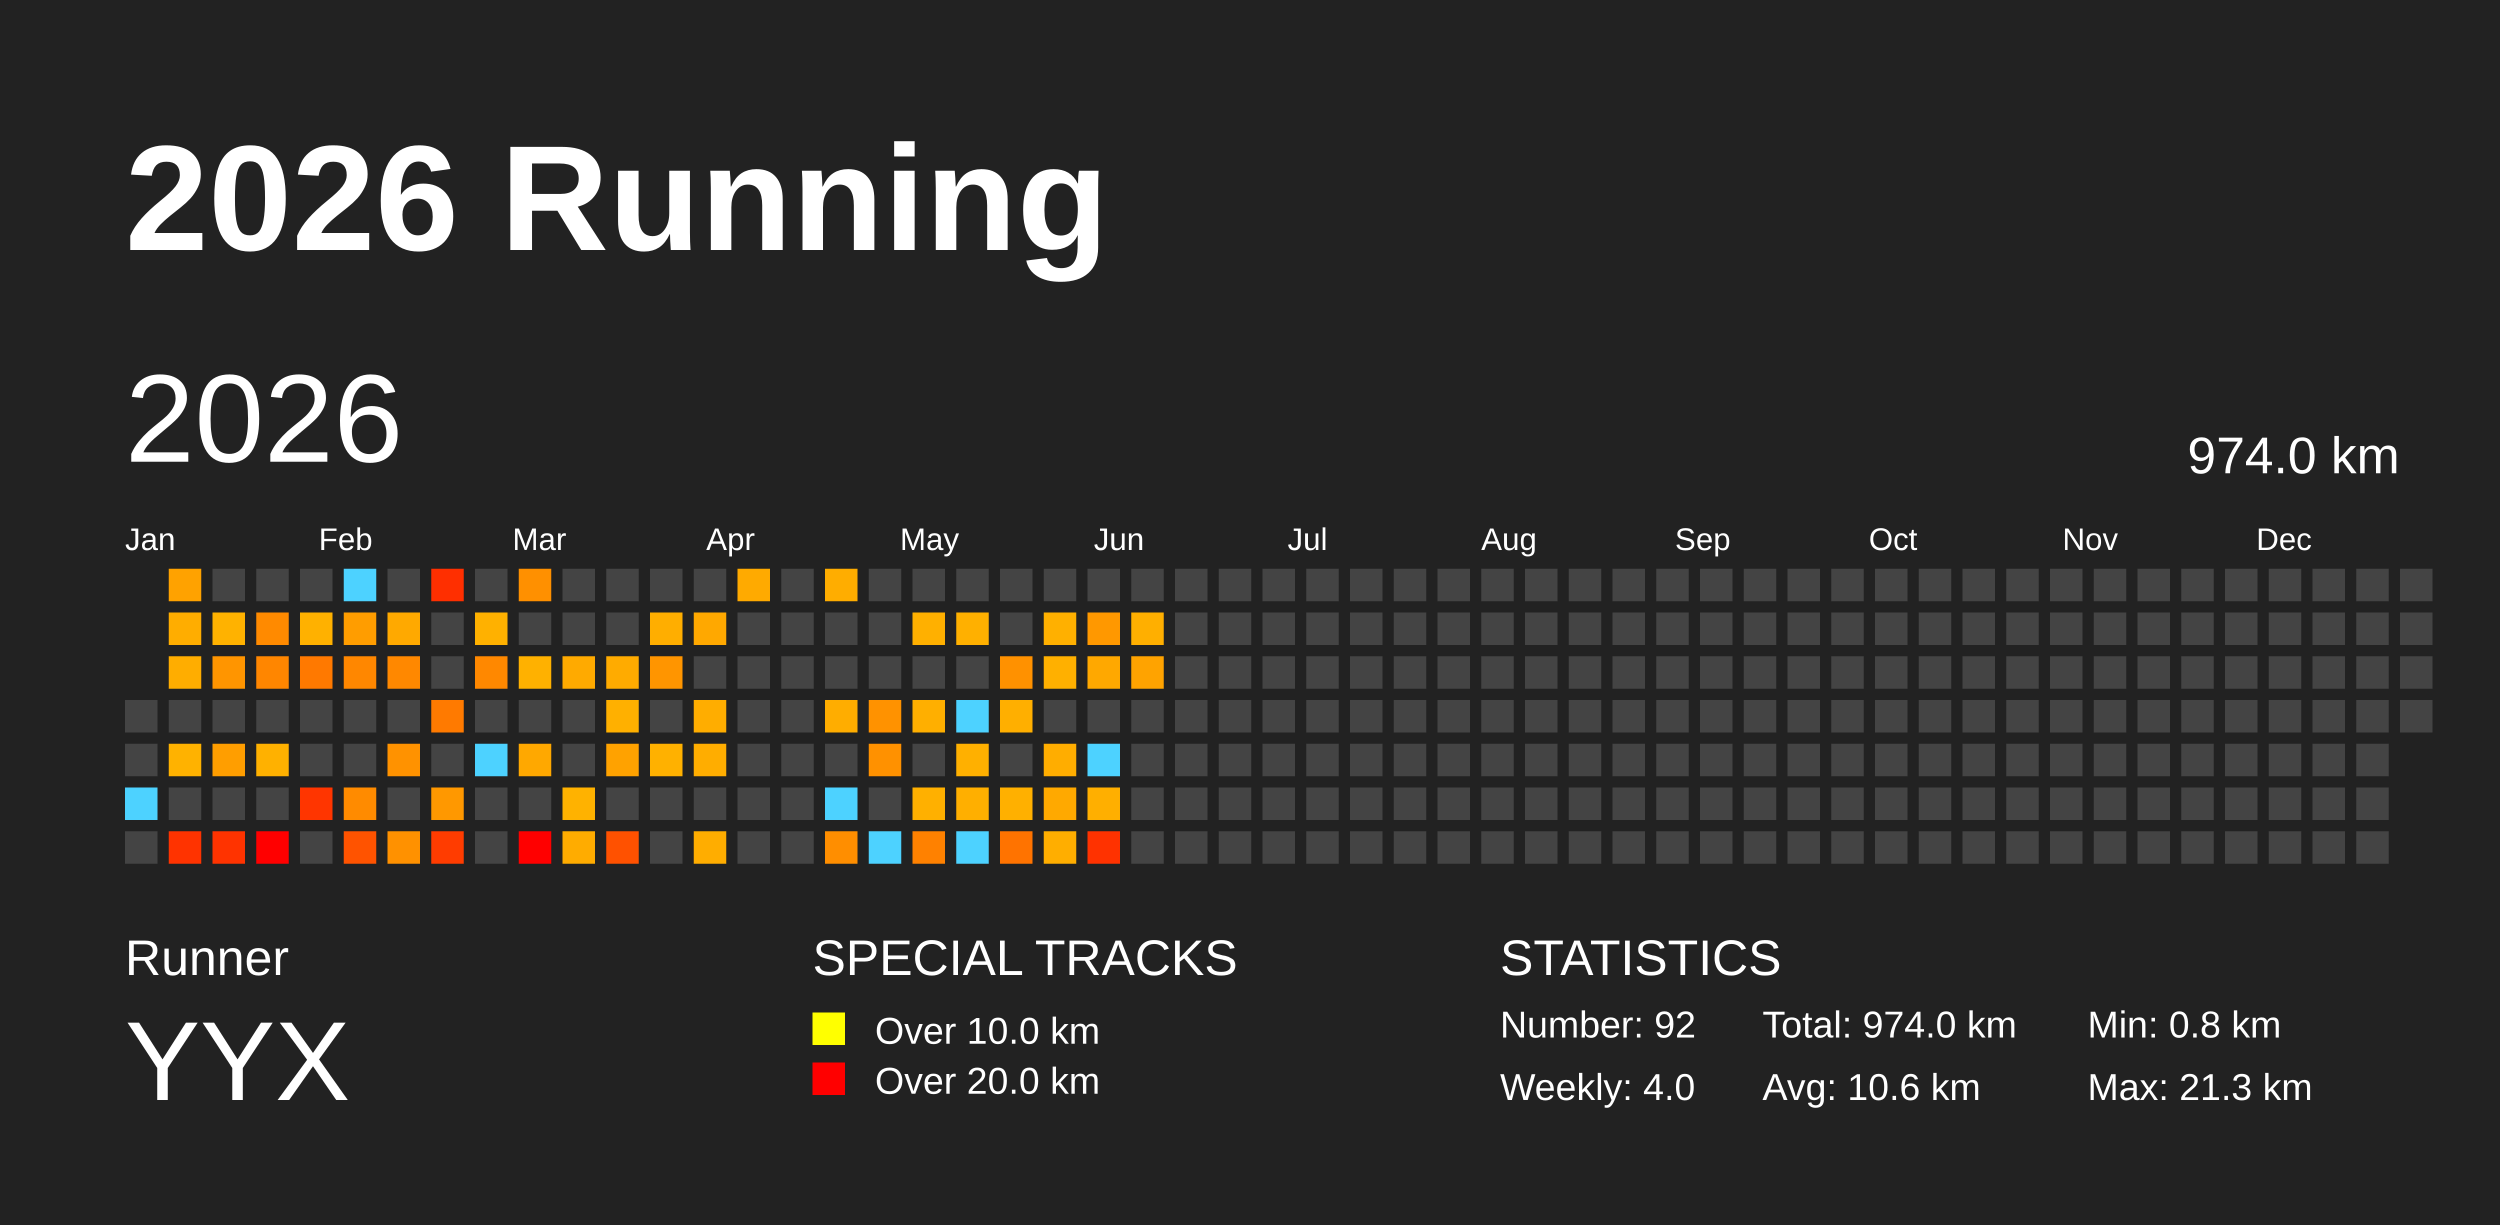
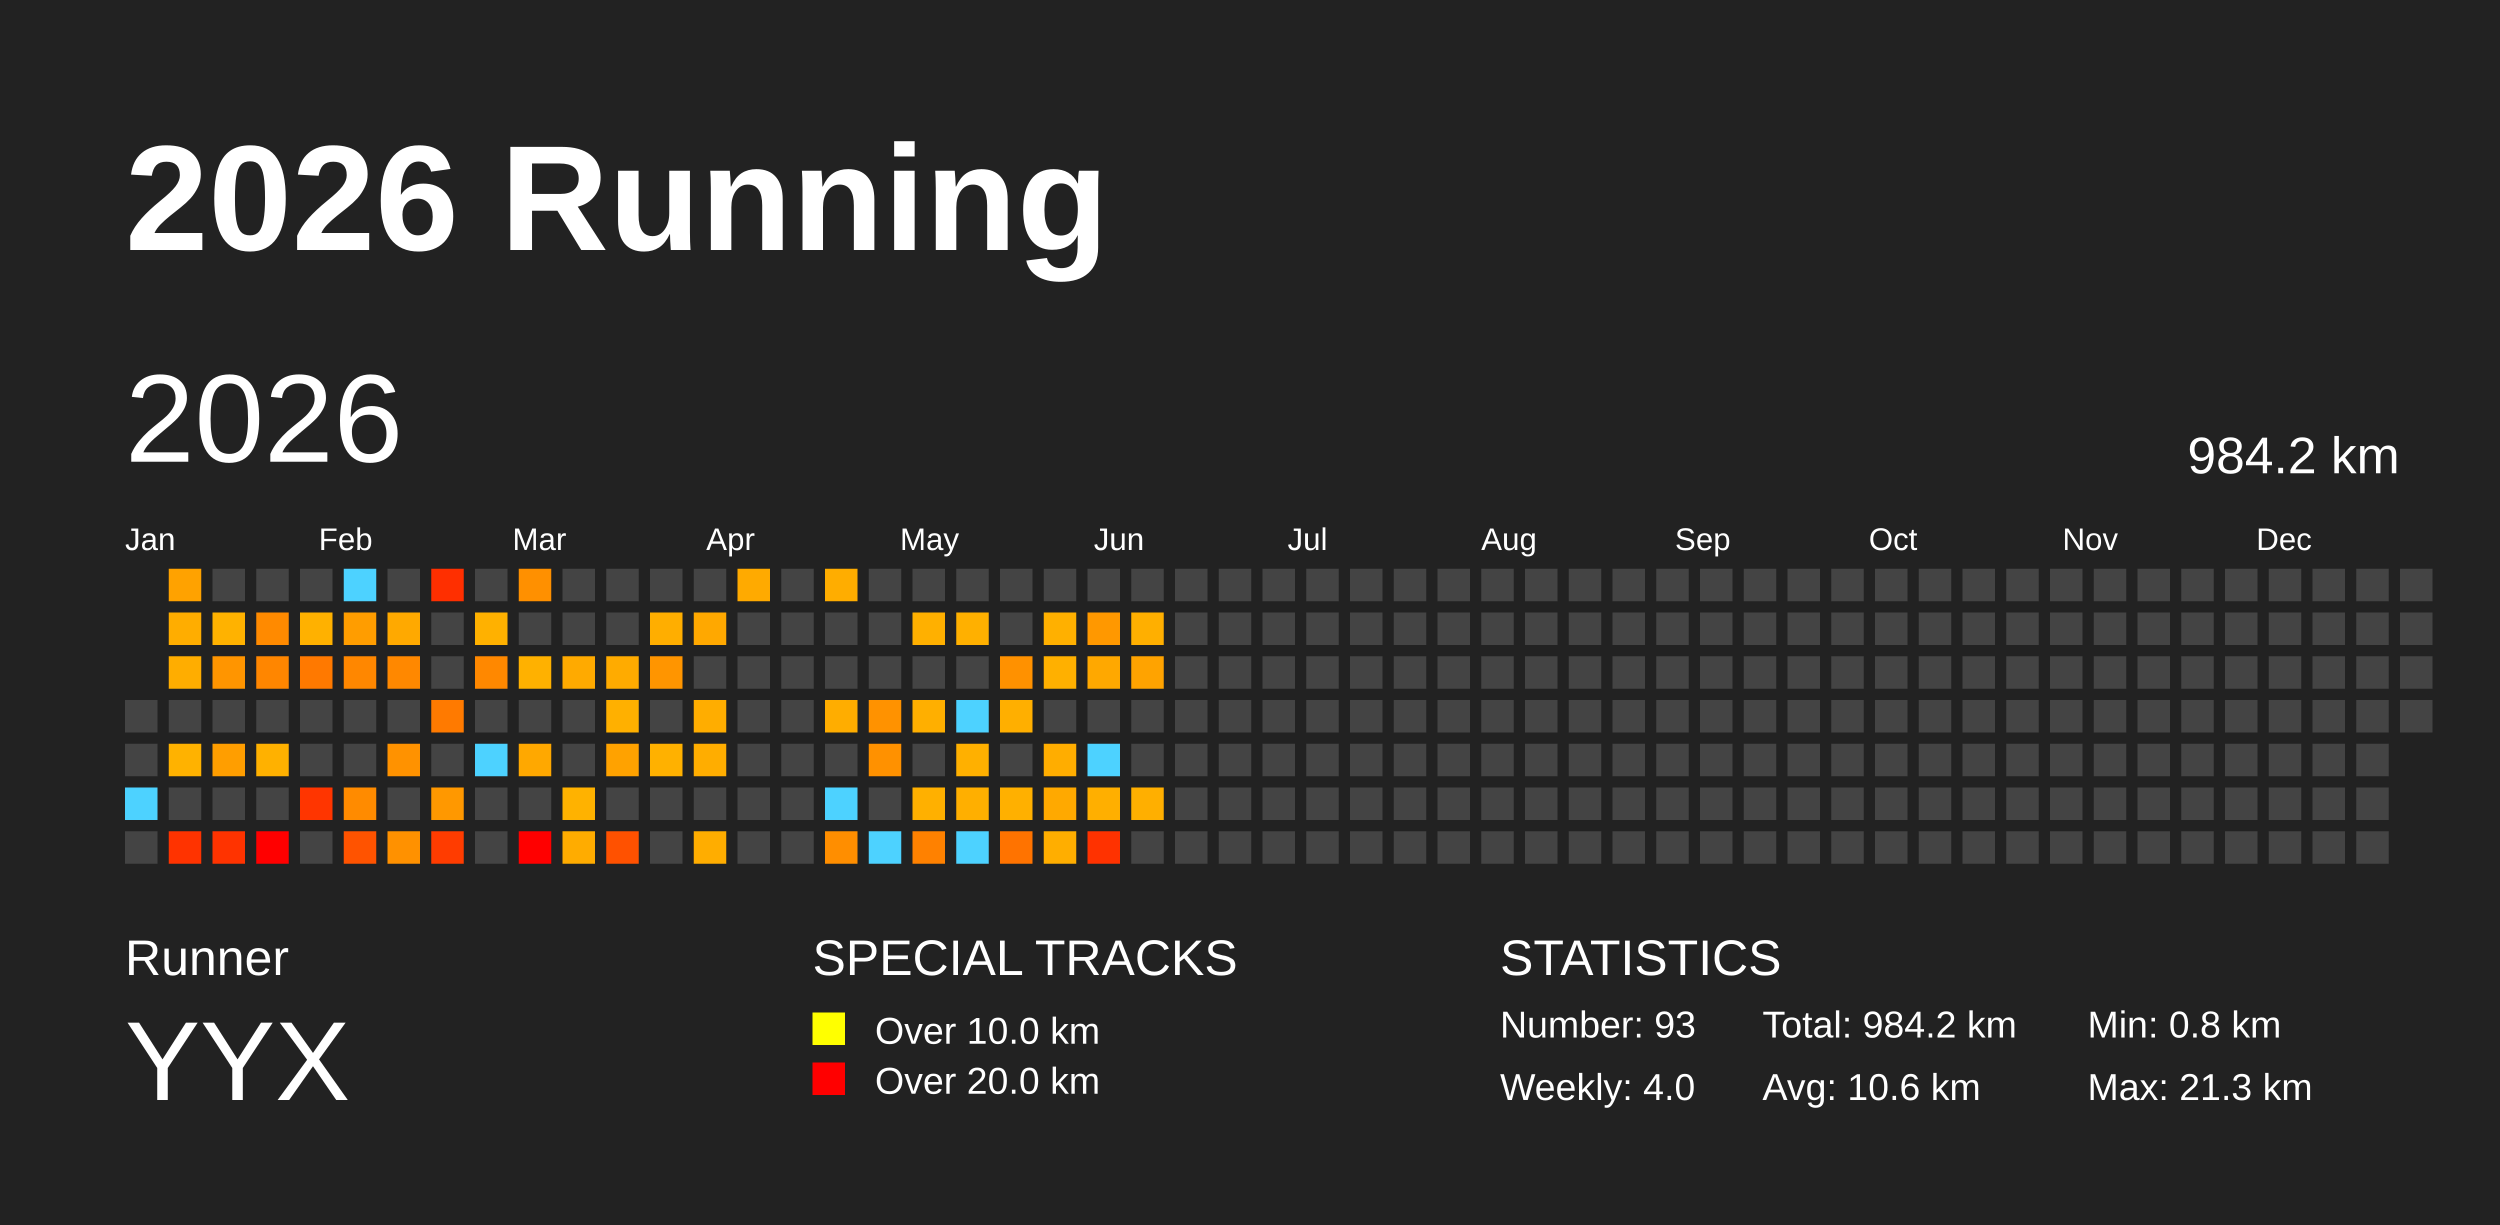
<svg xmlns="http://www.w3.org/2000/svg" baseProfile="full" height="98mm" version="1.1" viewBox="0,0,200,98" width="200mm">
  <defs />
  <rect fill="#222222" height="98" width="200" x="0" y="0" />
  <text fill="#FFFFFF" style="font-size:12px; font-family:Arial; font-weight:bold;" x="10" y="20">2026 Running</text>
  <text fill="#FFFFFF" style="font-size:4px; font-family:Arial" x="10" y="78">Runner</text>
  <text fill="#FFFFFF" style="font-size:9px; font-family:Arial" x="10" y="88">YYX</text>
  <text fill="#FFFFFF" style="font-size:4px; font-family:Arial" x="65" y="78">SPECIAL TRACKS</text>
  <rect fill="yellow" height="2.6" width="2.6" x="65" y="81" />
  <text fill="#FFFFFF" style="font-size:3px; font-family:Arial" x="70" y="83.5">Over 10.0 km</text>
  <rect fill="red" height="2.6" width="2.6" x="65" y="85" />
  <text fill="#FFFFFF" style="font-size:3px; font-family:Arial" x="70" y="87.5">Over 20.0 km</text>
  <text fill="#FFFFFF" style="font-size:4px; font-family:Arial" x="120" y="78">STATISTICS</text>
-   <text fill="#FFFFFF" style="font-size:3px; font-family:Arial" x="120" y="83">Number: 92</text>
+   <text fill="#FFFFFF" style="font-size:3px; font-family:Arial" x="120" y="83">Number: 93</text>
  <text fill="#FFFFFF" style="font-size:3px; font-family:Arial" x="120" y="88">Weekly: 4.0</text>
-   <text fill="#FFFFFF" style="font-size:3px; font-family:Arial" x="141" y="83">Total: 974.0 km</text>
+   <text fill="#FFFFFF" style="font-size:3px; font-family:Arial" x="141" y="83">Total: 984.2 km</text>
  <text fill="#FFFFFF" style="font-size:3px; font-family:Arial" x="141" y="88">Avg: 10.6 km</text>
  <text fill="#FFFFFF" style="font-size:3px; font-family:Arial" x="167" y="83">Min: 0.8 km</text>
  <text fill="#FFFFFF" style="font-size:3px; font-family:Arial" x="167" y="88">Max: 21.3 km</text>
  <text dominant-baseline="hanging" fill="#FFFFFF" style="font-size:10.0px; font-family:Arial;" x="10" y="30">2026</text>
-   <text dominant-baseline="hanging" fill="#FFFFFF" style="font-size:4.125px; font-family:Arial;" x="175" y="35">974.0 km</text>
+   <text dominant-baseline="hanging" fill="#FFFFFF" style="font-size:4.125px; font-family:Arial;" x="175" y="35">984.2 km</text>
  <text fill="#FFFFFF" style="font-size:2.5px; font-family:Arial" x="10.0" y="44">Jan</text>
  <text fill="#FFFFFF" style="font-size:2.5px; font-family:Arial" x="25.5" y="44">Feb</text>
  <text fill="#FFFFFF" style="font-size:2.5px; font-family:Arial" x="41.0" y="44">Mar</text>
  <text fill="#FFFFFF" style="font-size:2.5px; font-family:Arial" x="56.5" y="44">Apr</text>
  <text fill="#FFFFFF" style="font-size:2.5px; font-family:Arial" x="72.0" y="44">May</text>
  <text fill="#FFFFFF" style="font-size:2.5px; font-family:Arial" x="87.5" y="44">Jun</text>
  <text fill="#FFFFFF" style="font-size:2.5px; font-family:Arial" x="103.0" y="44">Jul</text>
  <text fill="#FFFFFF" style="font-size:2.5px; font-family:Arial" x="118.5" y="44">Aug</text>
  <text fill="#FFFFFF" style="font-size:2.5px; font-family:Arial" x="134.0" y="44">Sep</text>
  <text fill="#FFFFFF" style="font-size:2.5px; font-family:Arial" x="149.5" y="44">Oct</text>
  <text fill="#FFFFFF" style="font-size:2.5px; font-family:Arial" x="165.0" y="44">Nov</text>
  <text fill="#FFFFFF" style="font-size:2.5px; font-family:Arial" x="180.5" y="44">Dec</text>
  <rect fill="#444444" height="2.6" width="2.6" x="10.0" y="56.0" />
  <rect fill="#444444" height="2.6" width="2.6" x="10.0" y="59.5" />
  <rect fill="#4dd2ff" height="2.6" width="2.6" x="10.0" y="63.0" />
  <rect fill="#444444" height="2.6" width="2.6" x="10.0" y="66.5" />
  <rect fill="#ffa200" height="2.6" width="2.6" x="13.5" y="45.5" />
  <rect fill="#ffad00" height="2.6" width="2.6" x="13.5" y="49.0" />
  <rect fill="#ffad00" height="2.6" width="2.6" x="13.5" y="52.5" />
  <rect fill="#444444" height="2.6" width="2.6" x="13.5" y="56.0" />
  <rect fill="#ffb200" height="2.6" width="2.6" x="13.5" y="59.5" />
  <rect fill="#444444" height="2.6" width="2.6" x="13.5" y="63.0" />
  <rect fill="#ff3300" height="2.6" width="2.6" x="13.5" y="66.5" />
  <rect fill="#444444" height="2.6" width="2.6" x="17.0" y="45.5" />
  <rect fill="#ffb200" height="2.6" width="2.6" x="17.0" y="49.0" />
  <rect fill="#ff9500" height="2.6" width="2.6" x="17.0" y="52.5" />
  <rect fill="#444444" height="2.6" width="2.6" x="17.0" y="56.0" />
  <rect fill="#ff9e00" height="2.6" width="2.6" x="17.0" y="59.5" />
  <rect fill="#444444" height="2.6" width="2.6" x="17.0" y="63.0" />
  <rect fill="#ff3300" height="2.6" width="2.6" x="17.0" y="66.5" />
  <rect fill="#444444" height="2.6" width="2.6" x="20.5" y="45.5" />
  <rect fill="#ff8a00" height="2.6" width="2.6" x="20.5" y="49.0" />
  <rect fill="#ff8600" height="2.6" width="2.6" x="20.5" y="52.5" />
  <rect fill="#444444" height="2.6" width="2.6" x="20.5" y="56.0" />
  <rect fill="#ffb100" height="2.6" width="2.6" x="20.5" y="59.5" />
  <rect fill="#444444" height="2.6" width="2.6" x="20.5" y="63.0" />
  <rect fill="red" height="2.6" width="2.6" x="20.5" y="66.5" />
  <rect fill="#444444" height="2.6" width="2.6" x="24.0" y="45.5" />
  <rect fill="#ffb100" height="2.6" width="2.6" x="24.0" y="49.0" />
  <rect fill="#ff7900" height="2.6" width="2.6" x="24.0" y="52.5" />
  <rect fill="#444444" height="2.6" width="2.6" x="24.0" y="56.0" />
  <rect fill="#444444" height="2.6" width="2.6" x="24.0" y="59.5" />
  <rect fill="#ff3500" height="2.6" width="2.6" x="24.0" y="63.0" />
  <rect fill="#444444" height="2.6" width="2.6" x="24.0" y="66.5" />
  <rect fill="#4dd2ff" height="2.6" width="2.6" x="27.5" y="45.5" />
  <rect fill="#ff9d00" height="2.6" width="2.6" x="27.5" y="49.0" />
  <rect fill="#ff8700" height="2.6" width="2.6" x="27.5" y="52.5" />
  <rect fill="#444444" height="2.6" width="2.6" x="27.5" y="56.0" />
  <rect fill="#444444" height="2.6" width="2.6" x="27.5" y="59.5" />
  <rect fill="#ff8b00" height="2.6" width="2.6" x="27.5" y="63.0" />
  <rect fill="#ff5300" height="2.6" width="2.6" x="27.5" y="66.5" />
  <rect fill="#444444" height="2.6" width="2.6" x="31.0" y="45.5" />
  <rect fill="#ffa900" height="2.6" width="2.6" x="31.0" y="49.0" />
  <rect fill="#ff8800" height="2.6" width="2.6" x="31.0" y="52.5" />
  <rect fill="#444444" height="2.6" width="2.6" x="31.0" y="56.0" />
  <rect fill="#ff9200" height="2.6" width="2.6" x="31.0" y="59.5" />
  <rect fill="#444444" height="2.6" width="2.6" x="31.0" y="63.0" />
  <rect fill="#ff9100" height="2.6" width="2.6" x="31.0" y="66.5" />
  <rect fill="#ff2f00" height="2.6" width="2.6" x="34.5" y="45.5" />
  <rect fill="#444444" height="2.6" width="2.6" x="34.5" y="49.0" />
  <rect fill="#444444" height="2.6" width="2.6" x="34.5" y="52.5" />
  <rect fill="#ff7a00" height="2.6" width="2.6" x="34.5" y="56.0" />
  <rect fill="#444444" height="2.6" width="2.6" x="34.5" y="59.5" />
  <rect fill="#ff9800" height="2.6" width="2.6" x="34.5" y="63.0" />
  <rect fill="#ff3c00" height="2.6" width="2.6" x="34.5" y="66.5" />
  <rect fill="#444444" height="2.6" width="2.6" x="38.0" y="45.5" />
  <rect fill="#ffb100" height="2.6" width="2.6" x="38.0" y="49.0" />
  <rect fill="#ff8800" height="2.6" width="2.6" x="38.0" y="52.5" />
  <rect fill="#444444" height="2.6" width="2.6" x="38.0" y="56.0" />
  <rect fill="#4dd2ff" height="2.6" width="2.6" x="38.0" y="59.5" />
  <rect fill="#444444" height="2.6" width="2.6" x="38.0" y="63.0" />
  <rect fill="#444444" height="2.6" width="2.6" x="38.0" y="66.5" />
  <rect fill="#ff9000" height="2.6" width="2.6" x="41.5" y="45.5" />
  <rect fill="#444444" height="2.6" width="2.6" x="41.5" y="49.0" />
  <rect fill="#ffb100" height="2.6" width="2.6" x="41.5" y="52.5" />
  <rect fill="#444444" height="2.6" width="2.6" x="41.5" y="56.0" />
  <rect fill="#ffa800" height="2.6" width="2.6" x="41.5" y="59.5" />
  <rect fill="#444444" height="2.6" width="2.6" x="41.5" y="63.0" />
  <rect fill="red" height="2.6" width="2.6" x="41.5" y="66.5" />
  <rect fill="#444444" height="2.6" width="2.6" x="45.0" y="45.5" />
  <rect fill="#444444" height="2.6" width="2.6" x="45.0" y="49.0" />
  <rect fill="#ffaa00" height="2.6" width="2.6" x="45.0" y="52.5" />
  <rect fill="#444444" height="2.6" width="2.6" x="45.0" y="56.0" />
  <rect fill="#444444" height="2.6" width="2.6" x="45.0" y="59.5" />
  <rect fill="#ffb200" height="2.6" width="2.6" x="45.0" y="63.0" />
  <rect fill="#ffac00" height="2.6" width="2.6" x="45.0" y="66.5" />
  <rect fill="#444444" height="2.6" width="2.6" x="48.5" y="45.5" />
  <rect fill="#444444" height="2.6" width="2.6" x="48.5" y="49.0" />
  <rect fill="#ffab00" height="2.6" width="2.6" x="48.5" y="52.5" />
  <rect fill="#ffb000" height="2.6" width="2.6" x="48.5" y="56.0" />
  <rect fill="#ffa200" height="2.6" width="2.6" x="48.5" y="59.5" />
  <rect fill="#444444" height="2.6" width="2.6" x="48.5" y="63.0" />
  <rect fill="#ff5100" height="2.6" width="2.6" x="48.5" y="66.5" />
  <rect fill="#444444" height="2.6" width="2.6" x="52.0" y="45.5" />
  <rect fill="#ffae00" height="2.6" width="2.6" x="52.0" y="49.0" />
  <rect fill="#ff9500" height="2.6" width="2.6" x="52.0" y="52.5" />
  <rect fill="#444444" height="2.6" width="2.6" x="52.0" y="56.0" />
  <rect fill="#ffb100" height="2.6" width="2.6" x="52.0" y="59.5" />
  <rect fill="#444444" height="2.6" width="2.6" x="52.0" y="63.0" />
  <rect fill="#444444" height="2.6" width="2.6" x="52.0" y="66.5" />
  <rect fill="#444444" height="2.6" width="2.6" x="55.5" y="45.5" />
  <rect fill="#ffa800" height="2.6" width="2.6" x="55.5" y="49.0" />
  <rect fill="#444444" height="2.6" width="2.6" x="55.5" y="52.5" />
  <rect fill="#ffad00" height="2.6" width="2.6" x="55.5" y="56.0" />
  <rect fill="#ffad00" height="2.6" width="2.6" x="55.5" y="59.5" />
  <rect fill="#444444" height="2.6" width="2.6" x="55.5" y="63.0" />
  <rect fill="#ffad00" height="2.6" width="2.6" x="55.5" y="66.5" />
  <rect fill="#ffaa00" height="2.6" width="2.6" x="59.0" y="45.5" />
  <rect fill="#444444" height="2.6" width="2.6" x="59.0" y="49.0" />
  <rect fill="#444444" height="2.6" width="2.6" x="59.0" y="52.5" />
  <rect fill="#444444" height="2.6" width="2.6" x="59.0" y="56.0" />
  <rect fill="#444444" height="2.6" width="2.6" x="59.0" y="59.5" />
  <rect fill="#444444" height="2.6" width="2.6" x="59.0" y="63.0" />
  <rect fill="#444444" height="2.6" width="2.6" x="59.0" y="66.5" />
  <rect fill="#444444" height="2.6" width="2.6" x="62.5" y="45.5" />
  <rect fill="#444444" height="2.6" width="2.6" x="62.5" y="49.0" />
  <rect fill="#444444" height="2.6" width="2.6" x="62.5" y="52.5" />
  <rect fill="#444444" height="2.6" width="2.6" x="62.5" y="56.0" />
  <rect fill="#444444" height="2.6" width="2.6" x="62.5" y="59.5" />
  <rect fill="#444444" height="2.6" width="2.6" x="62.5" y="63.0" />
  <rect fill="#444444" height="2.6" width="2.6" x="62.5" y="66.5" />
  <rect fill="#ffad00" height="2.6" width="2.6" x="66.0" y="45.5" />
  <rect fill="#444444" height="2.6" width="2.6" x="66.0" y="49.0" />
  <rect fill="#444444" height="2.6" width="2.6" x="66.0" y="52.5" />
  <rect fill="#ffad00" height="2.6" width="2.6" x="66.0" y="56.0" />
  <rect fill="#444444" height="2.6" width="2.6" x="66.0" y="59.5" />
  <rect fill="#4dd2ff" height="2.6" width="2.6" x="66.0" y="63.0" />
  <rect fill="#ff8e00" height="2.6" width="2.6" x="66.0" y="66.5" />
  <rect fill="#444444" height="2.6" width="2.6" x="69.5" y="45.5" />
  <rect fill="#444444" height="2.6" width="2.6" x="69.5" y="49.0" />
  <rect fill="#444444" height="2.6" width="2.6" x="69.5" y="52.5" />
  <rect fill="#ff9200" height="2.6" width="2.6" x="69.5" y="56.0" />
  <rect fill="#ff9100" height="2.6" width="2.6" x="69.5" y="59.5" />
  <rect fill="#444444" height="2.6" width="2.6" x="69.5" y="63.0" />
  <rect fill="#4dd2ff" height="2.6" width="2.6" x="69.5" y="66.5" />
  <rect fill="#444444" height="2.6" width="2.6" x="73.0" y="45.5" />
  <rect fill="#ffb000" height="2.6" width="2.6" x="73.0" y="49.0" />
  <rect fill="#444444" height="2.6" width="2.6" x="73.0" y="52.5" />
  <rect fill="#ffaf00" height="2.6" width="2.6" x="73.0" y="56.0" />
  <rect fill="#444444" height="2.6" width="2.6" x="73.0" y="59.5" />
  <rect fill="#ffb000" height="2.6" width="2.6" x="73.0" y="63.0" />
  <rect fill="#ff8100" height="2.6" width="2.6" x="73.0" y="66.5" />
  <rect fill="#444444" height="2.6" width="2.6" x="76.5" y="45.5" />
  <rect fill="#ffb000" height="2.6" width="2.6" x="76.5" y="49.0" />
  <rect fill="#444444" height="2.6" width="2.6" x="76.5" y="52.5" />
  <rect fill="#4dd2ff" height="2.6" width="2.6" x="76.5" y="56.0" />
  <rect fill="#ffb000" height="2.6" width="2.6" x="76.5" y="59.5" />
  <rect fill="#ffaf00" height="2.6" width="2.6" x="76.5" y="63.0" />
  <rect fill="#4dd2ff" height="2.6" width="2.6" x="76.5" y="66.5" />
  <rect fill="#444444" height="2.6" width="2.6" x="80.0" y="45.5" />
  <rect fill="#444444" height="2.6" width="2.6" x="80.0" y="49.0" />
  <rect fill="#ff9100" height="2.6" width="2.6" x="80.0" y="52.5" />
  <rect fill="#ffaf00" height="2.6" width="2.6" x="80.0" y="56.0" />
  <rect fill="#444444" height="2.6" width="2.6" x="80.0" y="59.5" />
  <rect fill="#ffb000" height="2.6" width="2.6" x="80.0" y="63.0" />
  <rect fill="#ff7300" height="2.6" width="2.6" x="80.0" y="66.5" />
  <rect fill="#444444" height="2.6" width="2.6" x="83.5" y="45.5" />
  <rect fill="#ffb000" height="2.6" width="2.6" x="83.5" y="49.0" />
  <rect fill="#ffb000" height="2.6" width="2.6" x="83.5" y="52.5" />
  <rect fill="#444444" height="2.6" width="2.6" x="83.5" y="56.0" />
  <rect fill="#ffad00" height="2.6" width="2.6" x="83.5" y="59.5" />
  <rect fill="#ffa900" height="2.6" width="2.6" x="83.5" y="63.0" />
  <rect fill="#ffae00" height="2.6" width="2.6" x="83.5" y="66.5" />
  <rect fill="#444444" height="2.6" width="2.6" x="87.0" y="45.5" />
  <rect fill="#ff9800" height="2.6" width="2.6" x="87.0" y="49.0" />
  <rect fill="#ffa800" height="2.6" width="2.6" x="87.0" y="52.5" />
  <rect fill="#444444" height="2.6" width="2.6" x="87.0" y="56.0" />
  <rect fill="#4dd2ff" height="2.6" width="2.6" x="87.0" y="59.5" />
  <rect fill="#ffaf00" height="2.6" width="2.6" x="87.0" y="63.0" />
  <rect fill="#ff3200" height="2.6" width="2.6" x="87.0" y="66.5" />
  <rect fill="#444444" height="2.6" width="2.6" x="90.5" y="45.5" />
  <rect fill="#ffaf00" height="2.6" width="2.6" x="90.5" y="49.0" />
  <rect fill="#ffa300" height="2.6" width="2.6" x="90.5" y="52.5" />
  <rect fill="#444444" height="2.6" width="2.6" x="90.5" y="56.0" />
  <rect fill="#444444" height="2.6" width="2.6" x="90.5" y="59.5" />
-   <rect fill="#444444" height="2.6" width="2.6" x="90.5" y="63.0" />
+   <rect fill="#ffaf00" height="2.6" width="2.6" x="90.5" y="63.0" />
  <rect fill="#444444" height="2.6" width="2.6" x="90.5" y="66.5" />
  <rect fill="#444444" height="2.6" width="2.6" x="94.0" y="45.5" />
  <rect fill="#444444" height="2.6" width="2.6" x="94.0" y="49.0" />
  <rect fill="#444444" height="2.6" width="2.6" x="94.0" y="52.5" />
  <rect fill="#444444" height="2.6" width="2.6" x="94.0" y="56.0" />
  <rect fill="#444444" height="2.6" width="2.6" x="94.0" y="59.5" />
  <rect fill="#444444" height="2.6" width="2.6" x="94.0" y="63.0" />
  <rect fill="#444444" height="2.6" width="2.6" x="94.0" y="66.5" />
  <rect fill="#444444" height="2.6" width="2.6" x="97.5" y="45.5" />
  <rect fill="#444444" height="2.6" width="2.6" x="97.5" y="49.0" />
  <rect fill="#444444" height="2.6" width="2.6" x="97.5" y="52.5" />
  <rect fill="#444444" height="2.6" width="2.6" x="97.5" y="56.0" />
  <rect fill="#444444" height="2.6" width="2.6" x="97.5" y="59.5" />
  <rect fill="#444444" height="2.6" width="2.6" x="97.5" y="63.0" />
  <rect fill="#444444" height="2.6" width="2.6" x="97.5" y="66.5" />
  <rect fill="#444444" height="2.6" width="2.6" x="101.0" y="45.5" />
  <rect fill="#444444" height="2.6" width="2.6" x="101.0" y="49.0" />
  <rect fill="#444444" height="2.6" width="2.6" x="101.0" y="52.5" />
  <rect fill="#444444" height="2.6" width="2.6" x="101.0" y="56.0" />
  <rect fill="#444444" height="2.6" width="2.6" x="101.0" y="59.5" />
  <rect fill="#444444" height="2.6" width="2.6" x="101.0" y="63.0" />
  <rect fill="#444444" height="2.6" width="2.6" x="101.0" y="66.5" />
  <rect fill="#444444" height="2.6" width="2.6" x="104.5" y="45.5" />
  <rect fill="#444444" height="2.6" width="2.6" x="104.5" y="49.0" />
  <rect fill="#444444" height="2.6" width="2.6" x="104.5" y="52.5" />
  <rect fill="#444444" height="2.6" width="2.6" x="104.5" y="56.0" />
  <rect fill="#444444" height="2.6" width="2.6" x="104.5" y="59.5" />
  <rect fill="#444444" height="2.6" width="2.6" x="104.5" y="63.0" />
  <rect fill="#444444" height="2.6" width="2.6" x="104.5" y="66.5" />
  <rect fill="#444444" height="2.6" width="2.6" x="108.0" y="45.5" />
  <rect fill="#444444" height="2.6" width="2.6" x="108.0" y="49.0" />
  <rect fill="#444444" height="2.6" width="2.6" x="108.0" y="52.5" />
  <rect fill="#444444" height="2.6" width="2.6" x="108.0" y="56.0" />
  <rect fill="#444444" height="2.6" width="2.6" x="108.0" y="59.5" />
  <rect fill="#444444" height="2.6" width="2.6" x="108.0" y="63.0" />
  <rect fill="#444444" height="2.6" width="2.6" x="108.0" y="66.5" />
  <rect fill="#444444" height="2.6" width="2.6" x="111.5" y="45.5" />
  <rect fill="#444444" height="2.6" width="2.6" x="111.5" y="49.0" />
  <rect fill="#444444" height="2.6" width="2.6" x="111.5" y="52.5" />
  <rect fill="#444444" height="2.6" width="2.6" x="111.5" y="56.0" />
  <rect fill="#444444" height="2.6" width="2.6" x="111.5" y="59.5" />
  <rect fill="#444444" height="2.6" width="2.6" x="111.5" y="63.0" />
  <rect fill="#444444" height="2.6" width="2.6" x="111.5" y="66.5" />
  <rect fill="#444444" height="2.6" width="2.6" x="115.0" y="45.5" />
  <rect fill="#444444" height="2.6" width="2.6" x="115.0" y="49.0" />
  <rect fill="#444444" height="2.6" width="2.6" x="115.0" y="52.5" />
  <rect fill="#444444" height="2.6" width="2.6" x="115.0" y="56.0" />
  <rect fill="#444444" height="2.6" width="2.6" x="115.0" y="59.5" />
  <rect fill="#444444" height="2.6" width="2.6" x="115.0" y="63.0" />
  <rect fill="#444444" height="2.6" width="2.6" x="115.0" y="66.5" />
  <rect fill="#444444" height="2.6" width="2.6" x="118.5" y="45.5" />
  <rect fill="#444444" height="2.6" width="2.6" x="118.5" y="49.0" />
  <rect fill="#444444" height="2.6" width="2.6" x="118.5" y="52.5" />
  <rect fill="#444444" height="2.6" width="2.6" x="118.5" y="56.0" />
  <rect fill="#444444" height="2.6" width="2.6" x="118.5" y="59.5" />
  <rect fill="#444444" height="2.6" width="2.6" x="118.5" y="63.0" />
  <rect fill="#444444" height="2.6" width="2.6" x="118.5" y="66.5" />
  <rect fill="#444444" height="2.6" width="2.6" x="122.0" y="45.5" />
  <rect fill="#444444" height="2.6" width="2.6" x="122.0" y="49.0" />
  <rect fill="#444444" height="2.6" width="2.6" x="122.0" y="52.5" />
  <rect fill="#444444" height="2.6" width="2.6" x="122.0" y="56.0" />
  <rect fill="#444444" height="2.6" width="2.6" x="122.0" y="59.5" />
  <rect fill="#444444" height="2.6" width="2.6" x="122.0" y="63.0" />
  <rect fill="#444444" height="2.6" width="2.6" x="122.0" y="66.5" />
  <rect fill="#444444" height="2.6" width="2.6" x="125.5" y="45.5" />
  <rect fill="#444444" height="2.6" width="2.6" x="125.5" y="49.0" />
  <rect fill="#444444" height="2.6" width="2.6" x="125.5" y="52.5" />
  <rect fill="#444444" height="2.6" width="2.6" x="125.5" y="56.0" />
  <rect fill="#444444" height="2.6" width="2.6" x="125.5" y="59.5" />
  <rect fill="#444444" height="2.6" width="2.6" x="125.5" y="63.0" />
  <rect fill="#444444" height="2.6" width="2.6" x="125.5" y="66.5" />
  <rect fill="#444444" height="2.6" width="2.6" x="129.0" y="45.5" />
  <rect fill="#444444" height="2.6" width="2.6" x="129.0" y="49.0" />
  <rect fill="#444444" height="2.6" width="2.6" x="129.0" y="52.5" />
  <rect fill="#444444" height="2.6" width="2.6" x="129.0" y="56.0" />
  <rect fill="#444444" height="2.6" width="2.6" x="129.0" y="59.5" />
  <rect fill="#444444" height="2.6" width="2.6" x="129.0" y="63.0" />
  <rect fill="#444444" height="2.6" width="2.6" x="129.0" y="66.5" />
  <rect fill="#444444" height="2.6" width="2.6" x="132.5" y="45.5" />
  <rect fill="#444444" height="2.6" width="2.6" x="132.5" y="49.0" />
  <rect fill="#444444" height="2.6" width="2.6" x="132.5" y="52.5" />
  <rect fill="#444444" height="2.6" width="2.6" x="132.5" y="56.0" />
  <rect fill="#444444" height="2.6" width="2.6" x="132.5" y="59.5" />
  <rect fill="#444444" height="2.6" width="2.6" x="132.5" y="63.0" />
  <rect fill="#444444" height="2.6" width="2.6" x="132.5" y="66.5" />
  <rect fill="#444444" height="2.6" width="2.6" x="136.0" y="45.5" />
  <rect fill="#444444" height="2.6" width="2.6" x="136.0" y="49.0" />
  <rect fill="#444444" height="2.6" width="2.6" x="136.0" y="52.5" />
  <rect fill="#444444" height="2.6" width="2.6" x="136.0" y="56.0" />
  <rect fill="#444444" height="2.6" width="2.6" x="136.0" y="59.5" />
  <rect fill="#444444" height="2.6" width="2.6" x="136.0" y="63.0" />
  <rect fill="#444444" height="2.6" width="2.6" x="136.0" y="66.5" />
  <rect fill="#444444" height="2.6" width="2.6" x="139.5" y="45.5" />
  <rect fill="#444444" height="2.6" width="2.6" x="139.5" y="49.0" />
  <rect fill="#444444" height="2.6" width="2.6" x="139.5" y="52.5" />
  <rect fill="#444444" height="2.6" width="2.6" x="139.5" y="56.0" />
  <rect fill="#444444" height="2.6" width="2.6" x="139.5" y="59.5" />
  <rect fill="#444444" height="2.6" width="2.6" x="139.5" y="63.0" />
  <rect fill="#444444" height="2.6" width="2.6" x="139.5" y="66.5" />
  <rect fill="#444444" height="2.6" width="2.6" x="143.0" y="45.5" />
  <rect fill="#444444" height="2.6" width="2.6" x="143.0" y="49.0" />
  <rect fill="#444444" height="2.6" width="2.6" x="143.0" y="52.5" />
  <rect fill="#444444" height="2.6" width="2.6" x="143.0" y="56.0" />
  <rect fill="#444444" height="2.6" width="2.6" x="143.0" y="59.5" />
  <rect fill="#444444" height="2.6" width="2.6" x="143.0" y="63.0" />
  <rect fill="#444444" height="2.6" width="2.6" x="143.0" y="66.5" />
  <rect fill="#444444" height="2.6" width="2.6" x="146.5" y="45.5" />
  <rect fill="#444444" height="2.6" width="2.6" x="146.5" y="49.0" />
  <rect fill="#444444" height="2.6" width="2.6" x="146.5" y="52.5" />
  <rect fill="#444444" height="2.6" width="2.6" x="146.5" y="56.0" />
  <rect fill="#444444" height="2.6" width="2.6" x="146.5" y="59.5" />
  <rect fill="#444444" height="2.6" width="2.6" x="146.5" y="63.0" />
  <rect fill="#444444" height="2.6" width="2.6" x="146.5" y="66.5" />
  <rect fill="#444444" height="2.6" width="2.6" x="150.0" y="45.5" />
  <rect fill="#444444" height="2.6" width="2.6" x="150.0" y="49.0" />
  <rect fill="#444444" height="2.6" width="2.6" x="150.0" y="52.5" />
  <rect fill="#444444" height="2.6" width="2.6" x="150.0" y="56.0" />
  <rect fill="#444444" height="2.6" width="2.6" x="150.0" y="59.5" />
  <rect fill="#444444" height="2.6" width="2.6" x="150.0" y="63.0" />
  <rect fill="#444444" height="2.6" width="2.6" x="150.0" y="66.5" />
  <rect fill="#444444" height="2.6" width="2.6" x="153.5" y="45.5" />
  <rect fill="#444444" height="2.6" width="2.6" x="153.5" y="49.0" />
  <rect fill="#444444" height="2.6" width="2.6" x="153.5" y="52.5" />
  <rect fill="#444444" height="2.6" width="2.6" x="153.5" y="56.0" />
  <rect fill="#444444" height="2.6" width="2.6" x="153.5" y="59.5" />
  <rect fill="#444444" height="2.6" width="2.6" x="153.5" y="63.0" />
  <rect fill="#444444" height="2.6" width="2.6" x="153.5" y="66.5" />
  <rect fill="#444444" height="2.6" width="2.6" x="157.0" y="45.5" />
  <rect fill="#444444" height="2.6" width="2.6" x="157.0" y="49.0" />
  <rect fill="#444444" height="2.6" width="2.6" x="157.0" y="52.5" />
  <rect fill="#444444" height="2.6" width="2.6" x="157.0" y="56.0" />
  <rect fill="#444444" height="2.6" width="2.6" x="157.0" y="59.5" />
  <rect fill="#444444" height="2.6" width="2.6" x="157.0" y="63.0" />
  <rect fill="#444444" height="2.6" width="2.6" x="157.0" y="66.5" />
  <rect fill="#444444" height="2.6" width="2.6" x="160.5" y="45.5" />
  <rect fill="#444444" height="2.6" width="2.6" x="160.5" y="49.0" />
  <rect fill="#444444" height="2.6" width="2.6" x="160.5" y="52.5" />
  <rect fill="#444444" height="2.6" width="2.6" x="160.5" y="56.0" />
  <rect fill="#444444" height="2.6" width="2.6" x="160.5" y="59.5" />
  <rect fill="#444444" height="2.6" width="2.6" x="160.5" y="63.0" />
  <rect fill="#444444" height="2.6" width="2.6" x="160.5" y="66.5" />
  <rect fill="#444444" height="2.6" width="2.6" x="164.0" y="45.5" />
  <rect fill="#444444" height="2.6" width="2.6" x="164.0" y="49.0" />
  <rect fill="#444444" height="2.6" width="2.6" x="164.0" y="52.5" />
  <rect fill="#444444" height="2.6" width="2.6" x="164.0" y="56.0" />
  <rect fill="#444444" height="2.6" width="2.6" x="164.0" y="59.5" />
  <rect fill="#444444" height="2.6" width="2.6" x="164.0" y="63.0" />
  <rect fill="#444444" height="2.6" width="2.6" x="164.0" y="66.5" />
  <rect fill="#444444" height="2.6" width="2.6" x="167.5" y="45.5" />
  <rect fill="#444444" height="2.6" width="2.6" x="167.5" y="49.0" />
  <rect fill="#444444" height="2.6" width="2.6" x="167.5" y="52.5" />
  <rect fill="#444444" height="2.6" width="2.6" x="167.5" y="56.0" />
  <rect fill="#444444" height="2.6" width="2.6" x="167.5" y="59.5" />
  <rect fill="#444444" height="2.6" width="2.6" x="167.5" y="63.0" />
  <rect fill="#444444" height="2.6" width="2.6" x="167.5" y="66.5" />
  <rect fill="#444444" height="2.6" width="2.6" x="171.0" y="45.5" />
  <rect fill="#444444" height="2.6" width="2.6" x="171.0" y="49.0" />
  <rect fill="#444444" height="2.6" width="2.6" x="171.0" y="52.5" />
  <rect fill="#444444" height="2.6" width="2.6" x="171.0" y="56.0" />
  <rect fill="#444444" height="2.6" width="2.6" x="171.0" y="59.5" />
  <rect fill="#444444" height="2.6" width="2.6" x="171.0" y="63.0" />
  <rect fill="#444444" height="2.6" width="2.6" x="171.0" y="66.5" />
  <rect fill="#444444" height="2.6" width="2.6" x="174.5" y="45.5" />
  <rect fill="#444444" height="2.6" width="2.6" x="174.5" y="49.0" />
  <rect fill="#444444" height="2.6" width="2.6" x="174.5" y="52.5" />
  <rect fill="#444444" height="2.6" width="2.6" x="174.5" y="56.0" />
  <rect fill="#444444" height="2.6" width="2.6" x="174.5" y="59.5" />
  <rect fill="#444444" height="2.6" width="2.6" x="174.5" y="63.0" />
  <rect fill="#444444" height="2.6" width="2.6" x="174.5" y="66.5" />
  <rect fill="#444444" height="2.6" width="2.6" x="178.0" y="45.5" />
  <rect fill="#444444" height="2.6" width="2.6" x="178.0" y="49.0" />
  <rect fill="#444444" height="2.6" width="2.6" x="178.0" y="52.5" />
  <rect fill="#444444" height="2.6" width="2.6" x="178.0" y="56.0" />
  <rect fill="#444444" height="2.6" width="2.6" x="178.0" y="59.5" />
  <rect fill="#444444" height="2.6" width="2.6" x="178.0" y="63.0" />
  <rect fill="#444444" height="2.6" width="2.6" x="178.0" y="66.5" />
  <rect fill="#444444" height="2.6" width="2.6" x="181.5" y="45.5" />
  <rect fill="#444444" height="2.6" width="2.6" x="181.5" y="49.0" />
  <rect fill="#444444" height="2.6" width="2.6" x="181.5" y="52.5" />
  <rect fill="#444444" height="2.6" width="2.6" x="181.5" y="56.0" />
  <rect fill="#444444" height="2.6" width="2.6" x="181.5" y="59.5" />
  <rect fill="#444444" height="2.6" width="2.6" x="181.5" y="63.0" />
  <rect fill="#444444" height="2.6" width="2.6" x="181.5" y="66.5" />
  <rect fill="#444444" height="2.6" width="2.6" x="185.0" y="45.5" />
  <rect fill="#444444" height="2.6" width="2.6" x="185.0" y="49.0" />
  <rect fill="#444444" height="2.6" width="2.6" x="185.0" y="52.5" />
  <rect fill="#444444" height="2.6" width="2.6" x="185.0" y="56.0" />
  <rect fill="#444444" height="2.6" width="2.6" x="185.0" y="59.5" />
  <rect fill="#444444" height="2.6" width="2.6" x="185.0" y="63.0" />
  <rect fill="#444444" height="2.6" width="2.6" x="185.0" y="66.5" />
  <rect fill="#444444" height="2.6" width="2.6" x="188.5" y="45.5" />
  <rect fill="#444444" height="2.6" width="2.6" x="188.5" y="49.0" />
  <rect fill="#444444" height="2.6" width="2.6" x="188.5" y="52.5" />
  <rect fill="#444444" height="2.6" width="2.6" x="188.5" y="56.0" />
  <rect fill="#444444" height="2.6" width="2.6" x="188.5" y="59.5" />
  <rect fill="#444444" height="2.6" width="2.6" x="188.5" y="63.0" />
  <rect fill="#444444" height="2.6" width="2.6" x="188.5" y="66.5" />
  <rect fill="#444444" height="2.6" width="2.6" x="192.0" y="45.5" />
  <rect fill="#444444" height="2.6" width="2.6" x="192.0" y="49.0" />
  <rect fill="#444444" height="2.6" width="2.6" x="192.0" y="52.5" />
  <rect fill="#444444" height="2.6" width="2.6" x="192.0" y="56.0" />
</svg>
